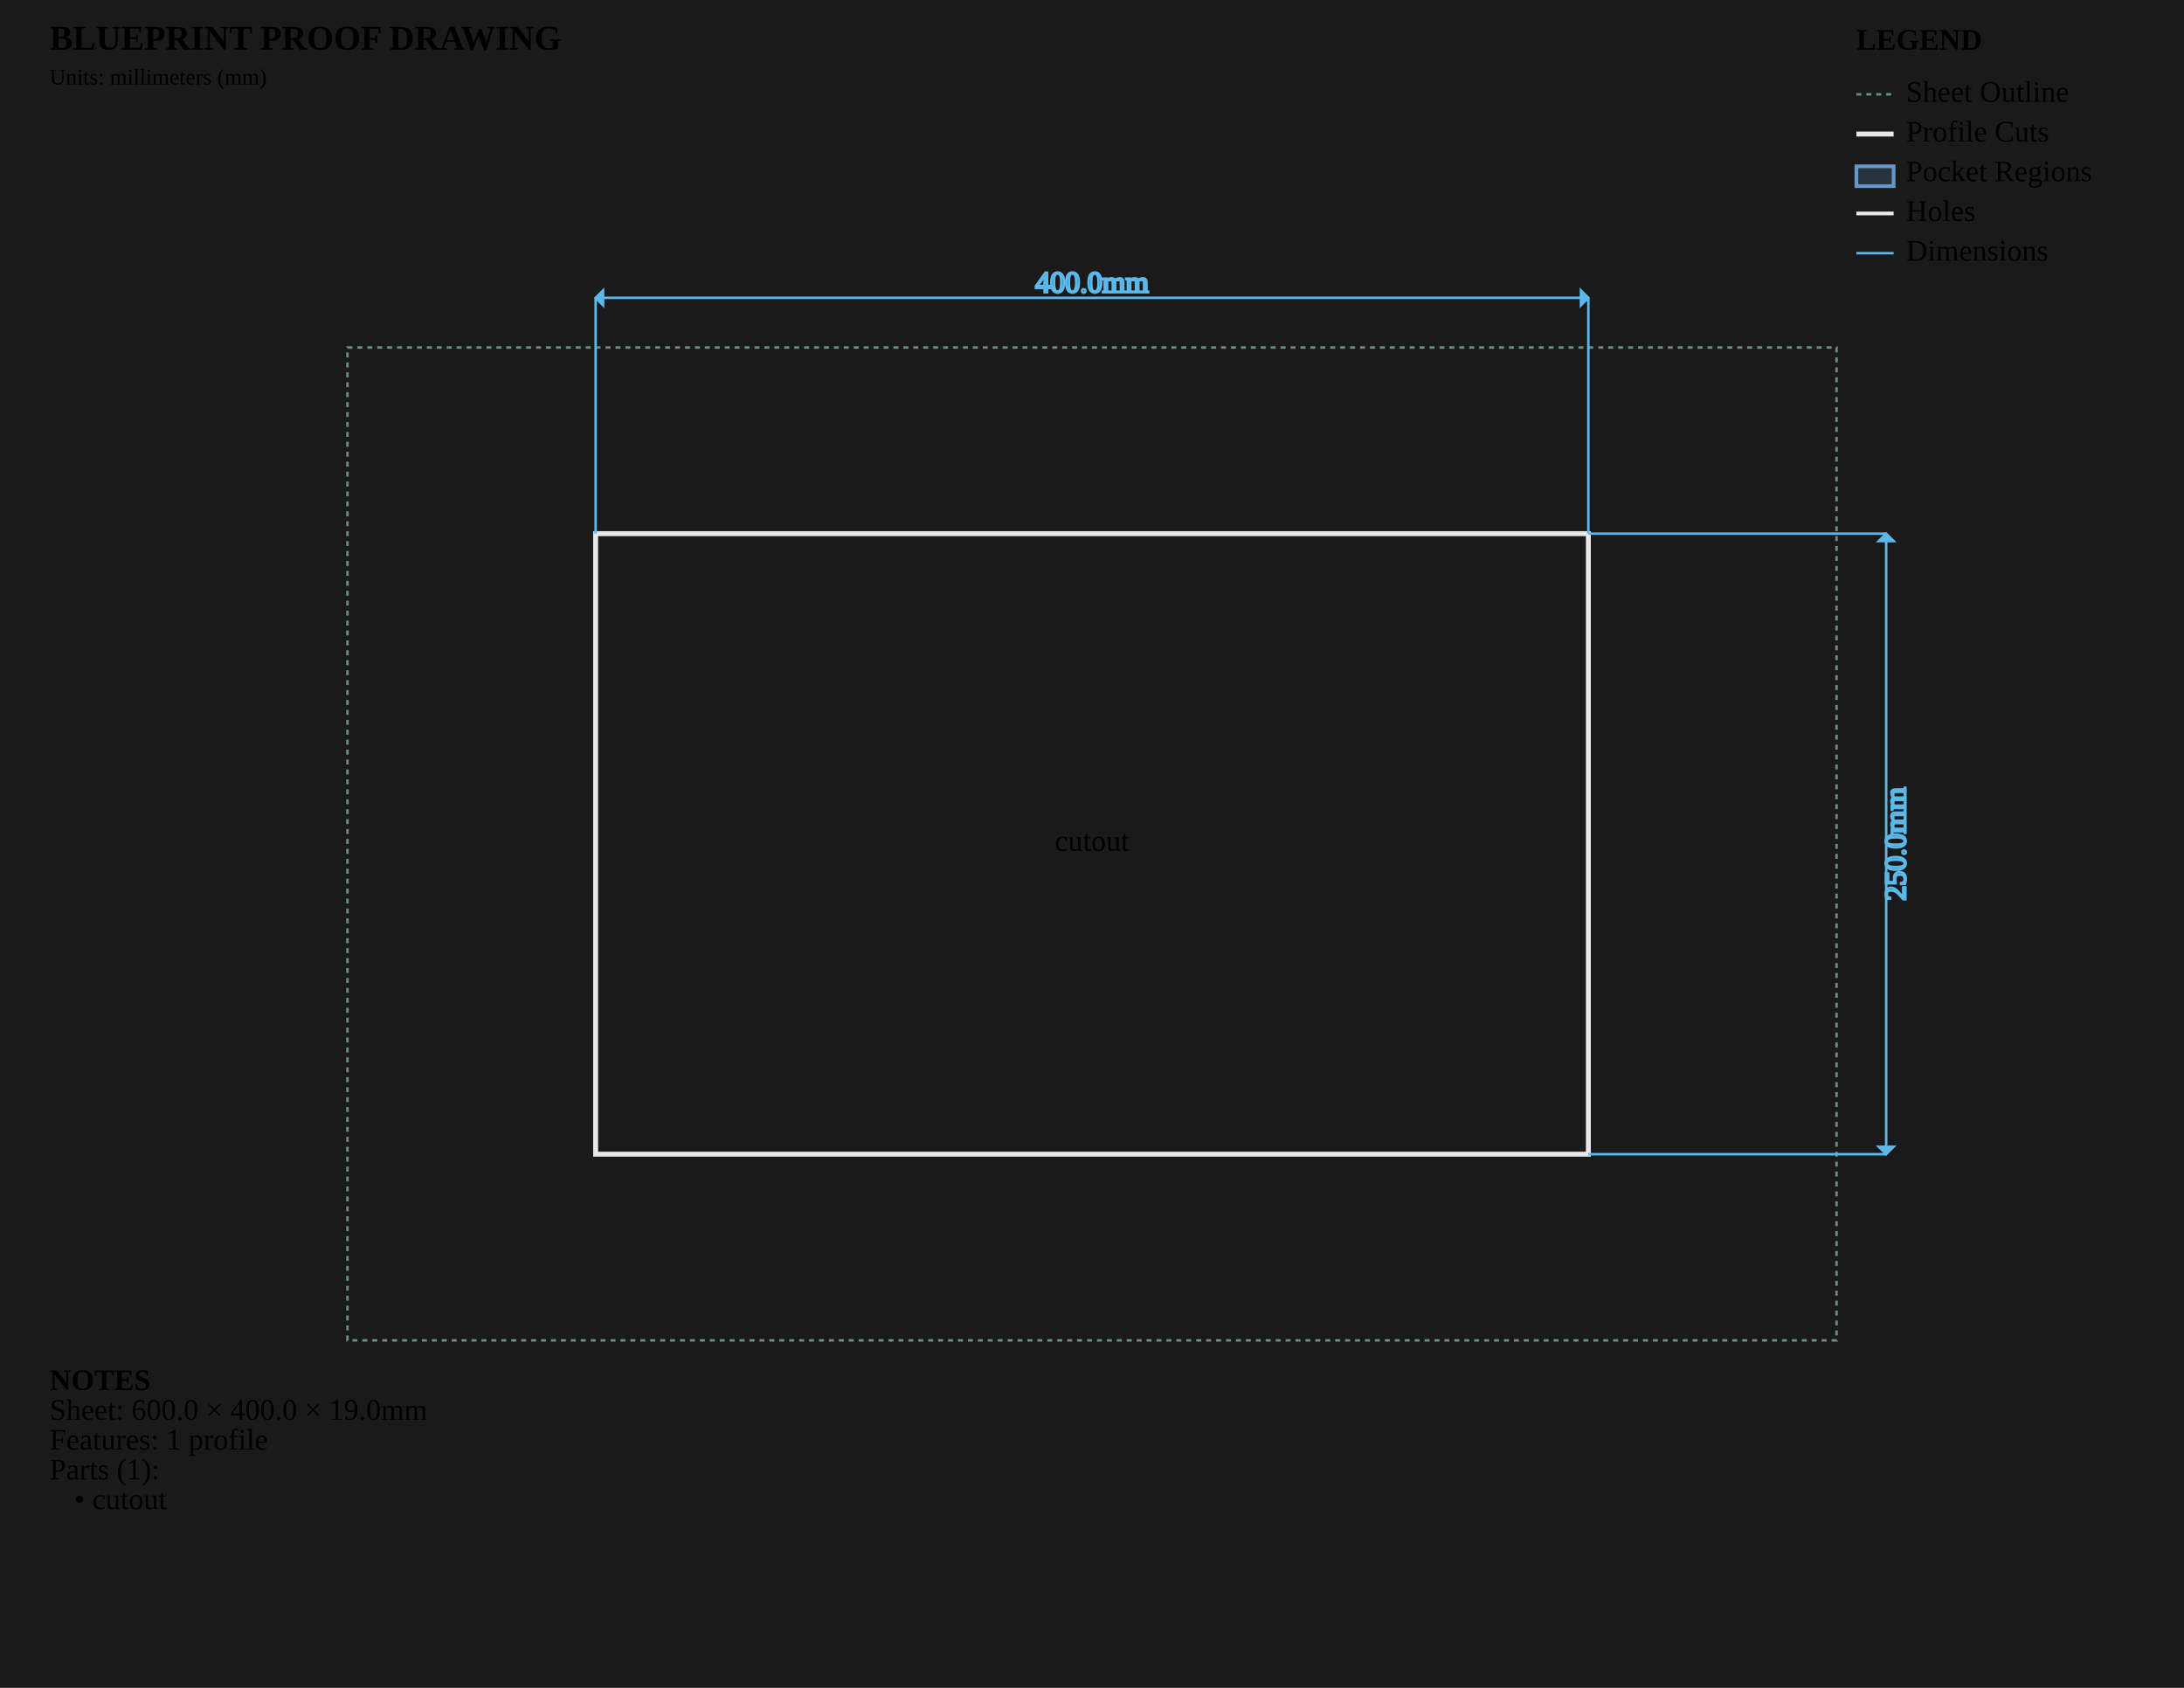
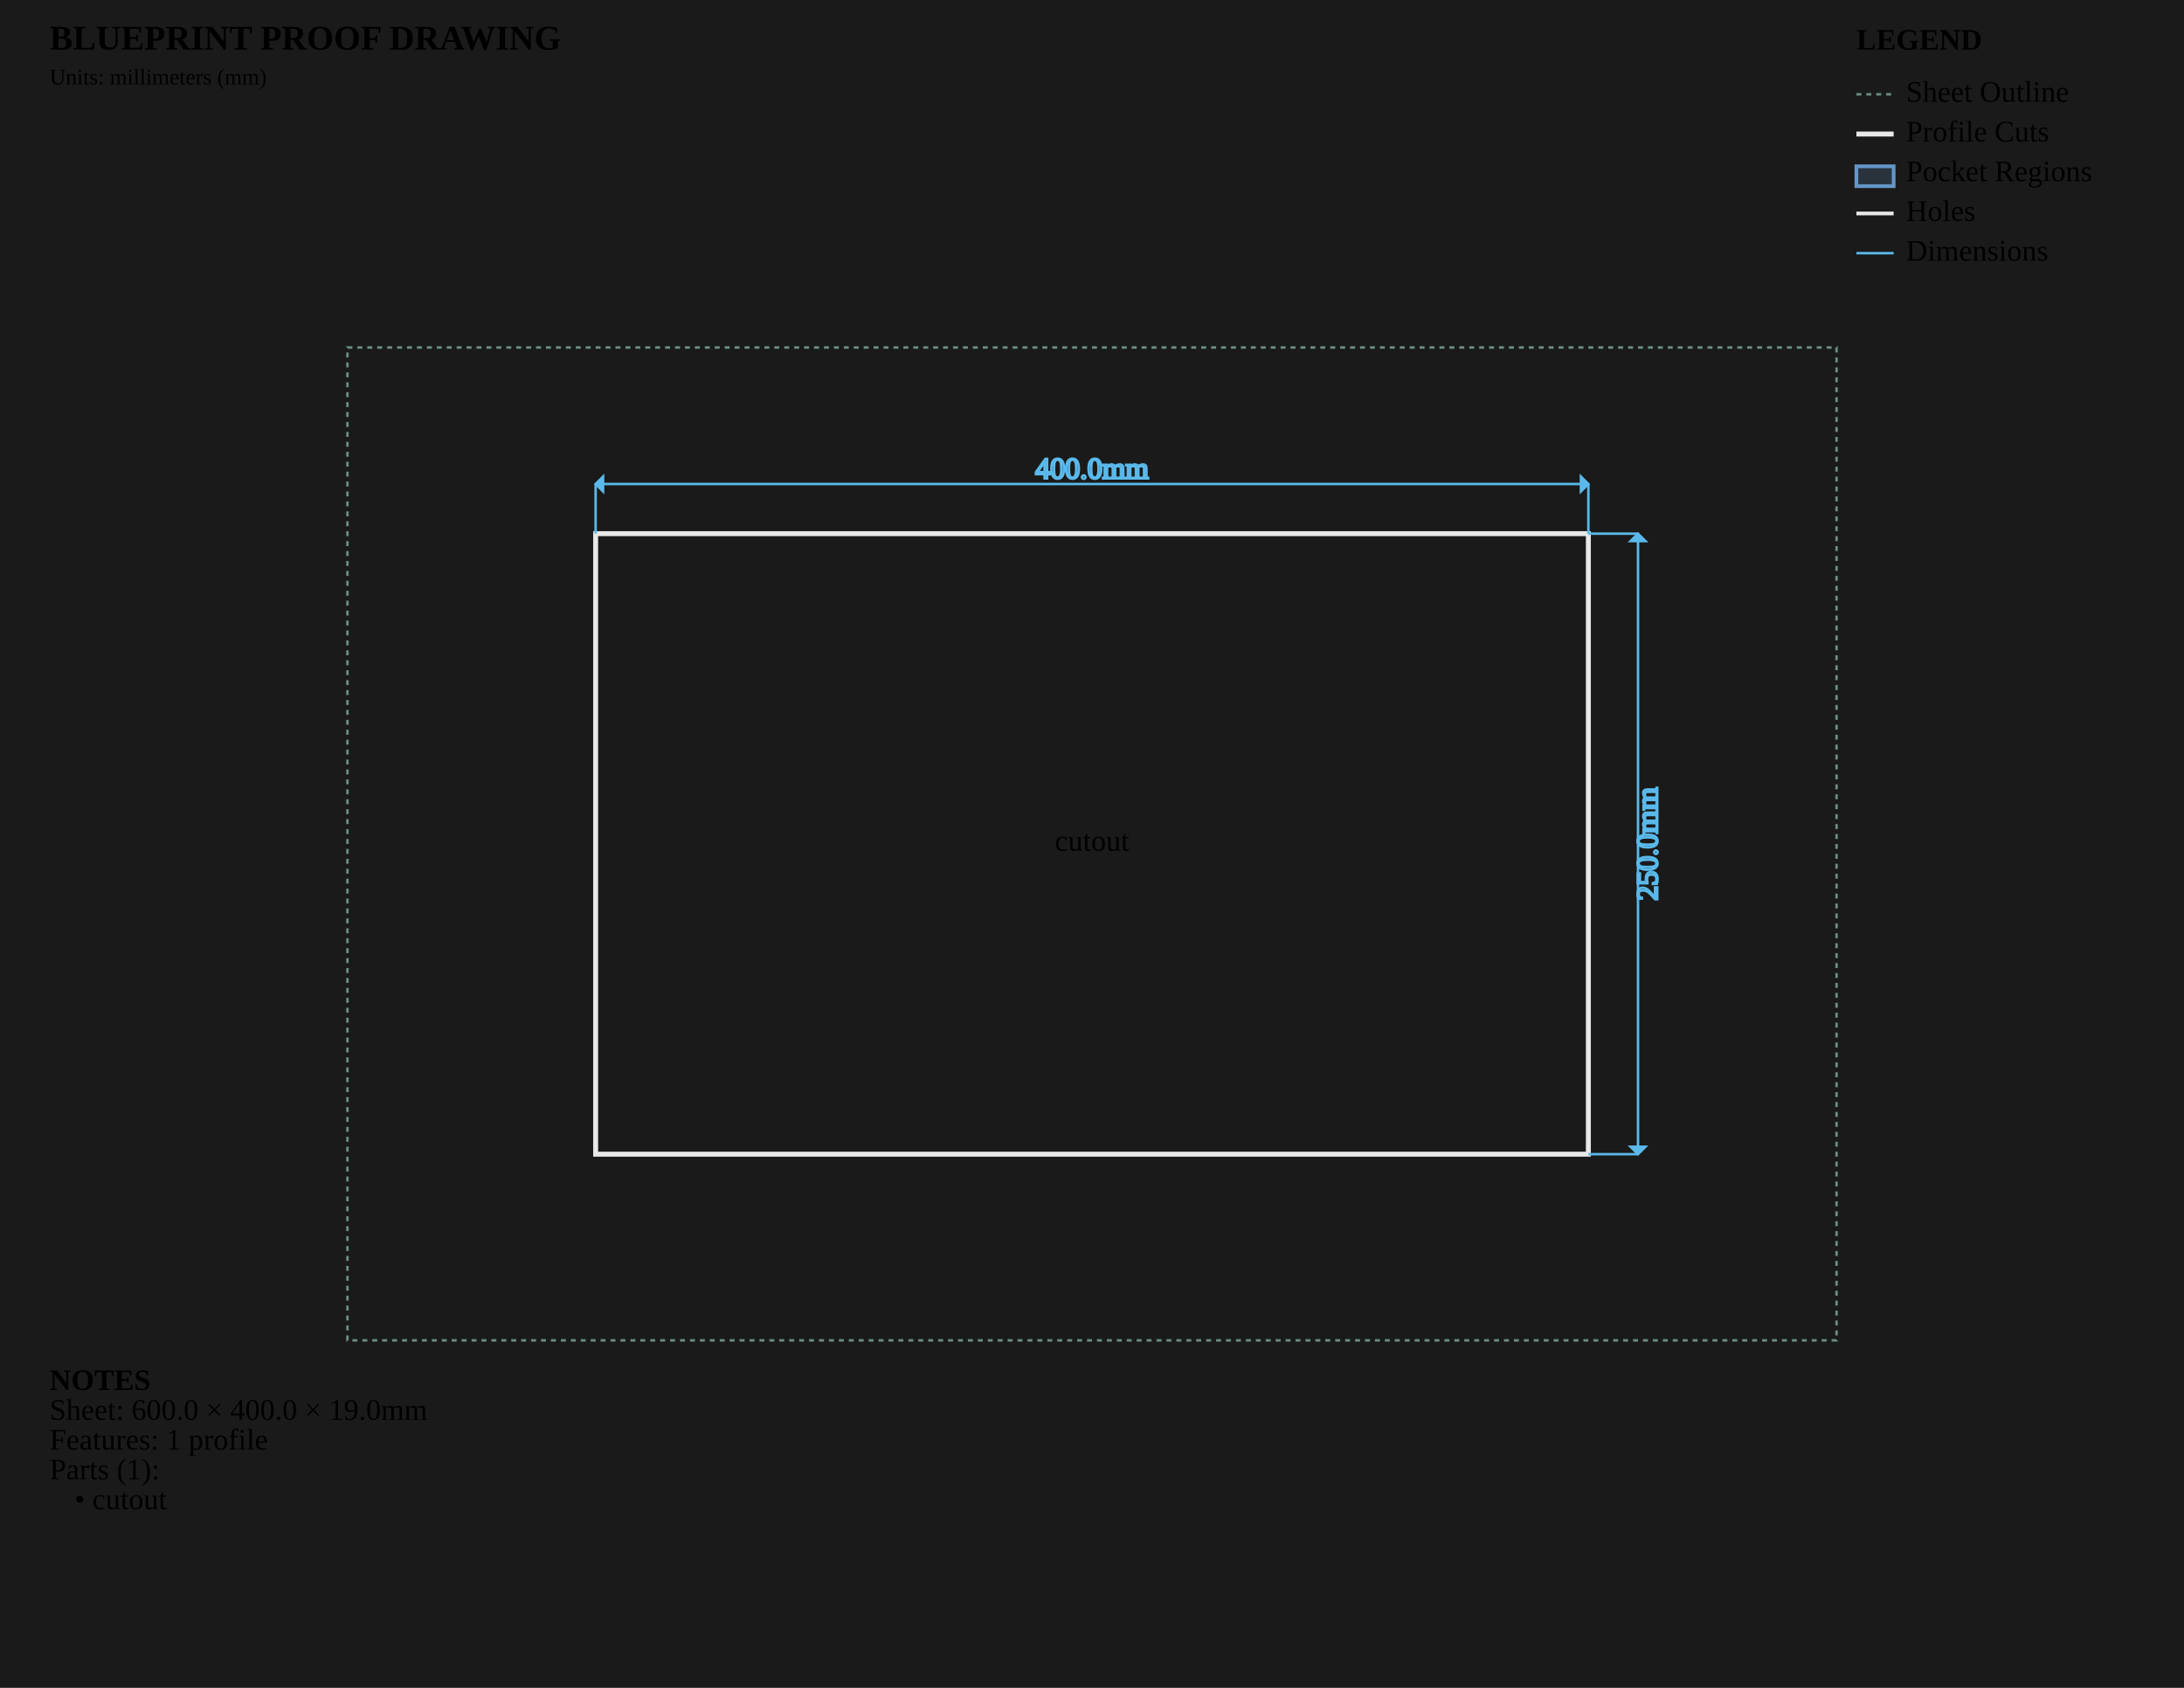
<svg xmlns="http://www.w3.org/2000/svg" viewBox="0 0 880.0 680.0" width="880.0mm" height="680.0mm">
  <style>
        .sheet-outline { stroke: #6b8e7f; stroke-width: 1; fill: none; stroke-dasharray: 2,2; }
        .profile-cuts { stroke: #e8e8e8; stroke-width: 2; fill: none; }
        .waste-cuts { stroke: #ff9500; stroke-width: 2; fill: none; stroke-dasharray: 8,4; }
        .pocket-regions { stroke: #6496c8; stroke-width: 1.5; fill: #6496c8; fill-opacity: 0.2; }
        .holes { stroke: #e8e8e8; stroke-width: 1.5; fill: none; }
        .engrave-paths { stroke: #888888; stroke-width: 1; fill: none; stroke-dasharray: 4,4; }
        .construction { stroke: #6b8e7f; stroke-width: 0.5; fill: none; stroke-dasharray: 2,2; }
        .dimensions { stroke: #5ab9ea; stroke-width: 1; fill: none; }
        .dimension-text { fill:
        .gap-dimensions { stroke: #ff9500; stroke-width: 1; fill: none; }
        .gap-text { fill:
        .notes { fill: #cccccc; font-family: monospace; font-size: 10px; }
        .legend { fill: #cccccc; font-family: monospace; font-size: 10px; }
        .part-label { fill: #ffcc00; font-family: monospace; font-size: 8px; font-weight: bold; }
    </style>
  <rect x="0" y="0" width="880.0" height="680.0" fill="#1a1a1a" />
  <g id="SHEET_OUTLINE" class="sheet-outline">
    <rect x="140" y="140" width="600.0" height="400.0" />
  </g>
  <g id="PROFILE_CUTS" class="profile-cuts">
    <rect x="240.0" y="215.0" width="400.0" height="250.0" />
  </g>
  <g id="WASTE_CUTS" class="waste-cuts" />
  <g id="POCKET_REGIONS" class="pocket-regions" />
  <g id="ENGRAVE_PATHS" class="engrave-paths" />
  <g id="HOLES" class="holes" />
  <g id="LABELS" class="labels">
    <text x="440.0" y="340.0" class="part-label" text-anchor="middle" dominant-baseline="middle">cutout</text>
  </g>
  <g id="CONSTRUCTION" class="construction" />
  <g id="DIMENSIONS" class="dimensions">
-     <line x1="240.0" y1="215.0" x2="240.0" y2="120.0" stroke="#5ab9ea" stroke-width="1" />
-     <line x1="640.0" y1="215.0" x2="640.0" y2="120.0" stroke="#5ab9ea" stroke-width="1" />
-     <line x1="240.0" y1="120.0" x2="640.0" y2="120.0" stroke="#5ab9ea" stroke-width="1" />
-     <polygon points="240.0,120.0 243.0,117.0 243.0,123.0" fill="#5ab9ea" />
-     <polygon points="640.0,120.0 637.0,117.0 637.0,123.0" fill="#5ab9ea" />
-     <text x="440.0" y="115.0" class="dimension-text" text-anchor="middle" dominant-baseline="middle">400.0mm</text>
-     <line x1="640.0" y1="215.0" x2="760.0" y2="215.0" stroke="#5ab9ea" stroke-width="1" />
-     <line x1="640.0" y1="465.0" x2="760.0" y2="465.0" stroke="#5ab9ea" stroke-width="1" />
-     <line x1="760.0" y1="215.0" x2="760.0" y2="465.0" stroke="#5ab9ea" stroke-width="1" />
-     <polygon points="760.0,215.0 757.0,218.0 763.0,218.0" fill="#5ab9ea" />
-     <polygon points="760.0,465.0 757.0,462.0 763.0,462.0" fill="#5ab9ea" />
-     <text x="765.0" y="340.0" class="dimension-text" text-anchor="middle" dominant-baseline="middle" transform="rotate(-90 765.0 340.0)">250.0mm</text>
+     <line x1="240.0" y1="215.0" x2="240.0" y2="195.0" stroke="#5ab9ea" stroke-width="1" />
+     <line x1="640.0" y1="215.0" x2="640.0" y2="195.0" stroke="#5ab9ea" stroke-width="1" />
+     <line x1="240.0" y1="195.0" x2="640.0" y2="195.0" stroke="#5ab9ea" stroke-width="1" />
+     <polygon points="240.0,195.0 243.0,192.0 243.0,198.0" fill="#5ab9ea" />
+     <polygon points="640.0,195.0 637.0,192.0 637.0,198.0" fill="#5ab9ea" />
+     <text x="440.0" y="190.0" class="dimension-text" text-anchor="middle" dominant-baseline="middle">400.0mm</text>
+     <line x1="640.0" y1="215.0" x2="660.0" y2="215.0" stroke="#5ab9ea" stroke-width="1" />
+     <line x1="640.0" y1="465.0" x2="660.0" y2="465.0" stroke="#5ab9ea" stroke-width="1" />
+     <line x1="660.0" y1="215.0" x2="660.0" y2="465.0" stroke="#5ab9ea" stroke-width="1" />
+     <polygon points="660.0,215.0 657.0,218.0 663.0,218.0" fill="#5ab9ea" />
+     <polygon points="660.0,465.0 657.0,462.0 663.0,462.0" fill="#5ab9ea" />
+     <text x="665.0" y="340.0" class="dimension-text" text-anchor="middle" dominant-baseline="middle" transform="rotate(-90 665.0 340.0)">250.0mm</text>
  </g>
  <g id="NOTES" class="notes">
    <text x="20" y="560.0" class="notes" font-weight="bold">NOTES</text>
    <text x="20" y="572.0" class="notes">Sheet: 600.0 × 400.0 × 19.0mm</text>
    <text x="20" y="584.0" class="notes">Features: 1 profile</text>
    <text x="20" y="596.0" class="notes">Parts (1):</text>
    <text x="30" y="608.0" class="notes">• cutout</text>
  </g>
  <g id="TITLE_BLOCK" class="title-block">
    <text x="20" y="20" class="notes" font-weight="bold" font-size="14px">BLUEPRINT PROOF DRAWING</text>
    <text x="20" y="34" class="notes" font-size="9px">Units: millimeters (mm)</text>
  </g>
  <g id="LEGEND" class="legend">
    <text x="748.0" y="20" class="legend" font-weight="bold">LEGEND</text>
    <line x1="748.0" y1="38" x2="763.0" y2="38" stroke="#6b8e7f" stroke-width="1" stroke-dasharray="2,2" />
    <text x="768.0" y="41" class="legend">Sheet Outline</text>
    <line x1="748.0" y1="54" x2="763.0" y2="54" stroke="#e8e8e8" stroke-width="2" />
    <text x="768.0" y="57" class="legend">Profile Cuts</text>
    <rect x="748.0" y="67" width="15.0" height="8" stroke="#6496c8" stroke-width="1.5" fill="#6496c8" fill-opacity="0.2" />
    <text x="768.0" y="73" class="legend">Pocket Regions</text>
    <line x1="748.0" y1="86" x2="763.0" y2="86" stroke="#e8e8e8" stroke-width="1.5" />
    <text x="768.0" y="89" class="legend">Holes</text>
    <line x1="748.0" y1="102" x2="763.0" y2="102" stroke="#5ab9ea" stroke-width="1" />
    <text x="768.0" y="105" class="legend">Dimensions</text>
  </g>
</svg>
